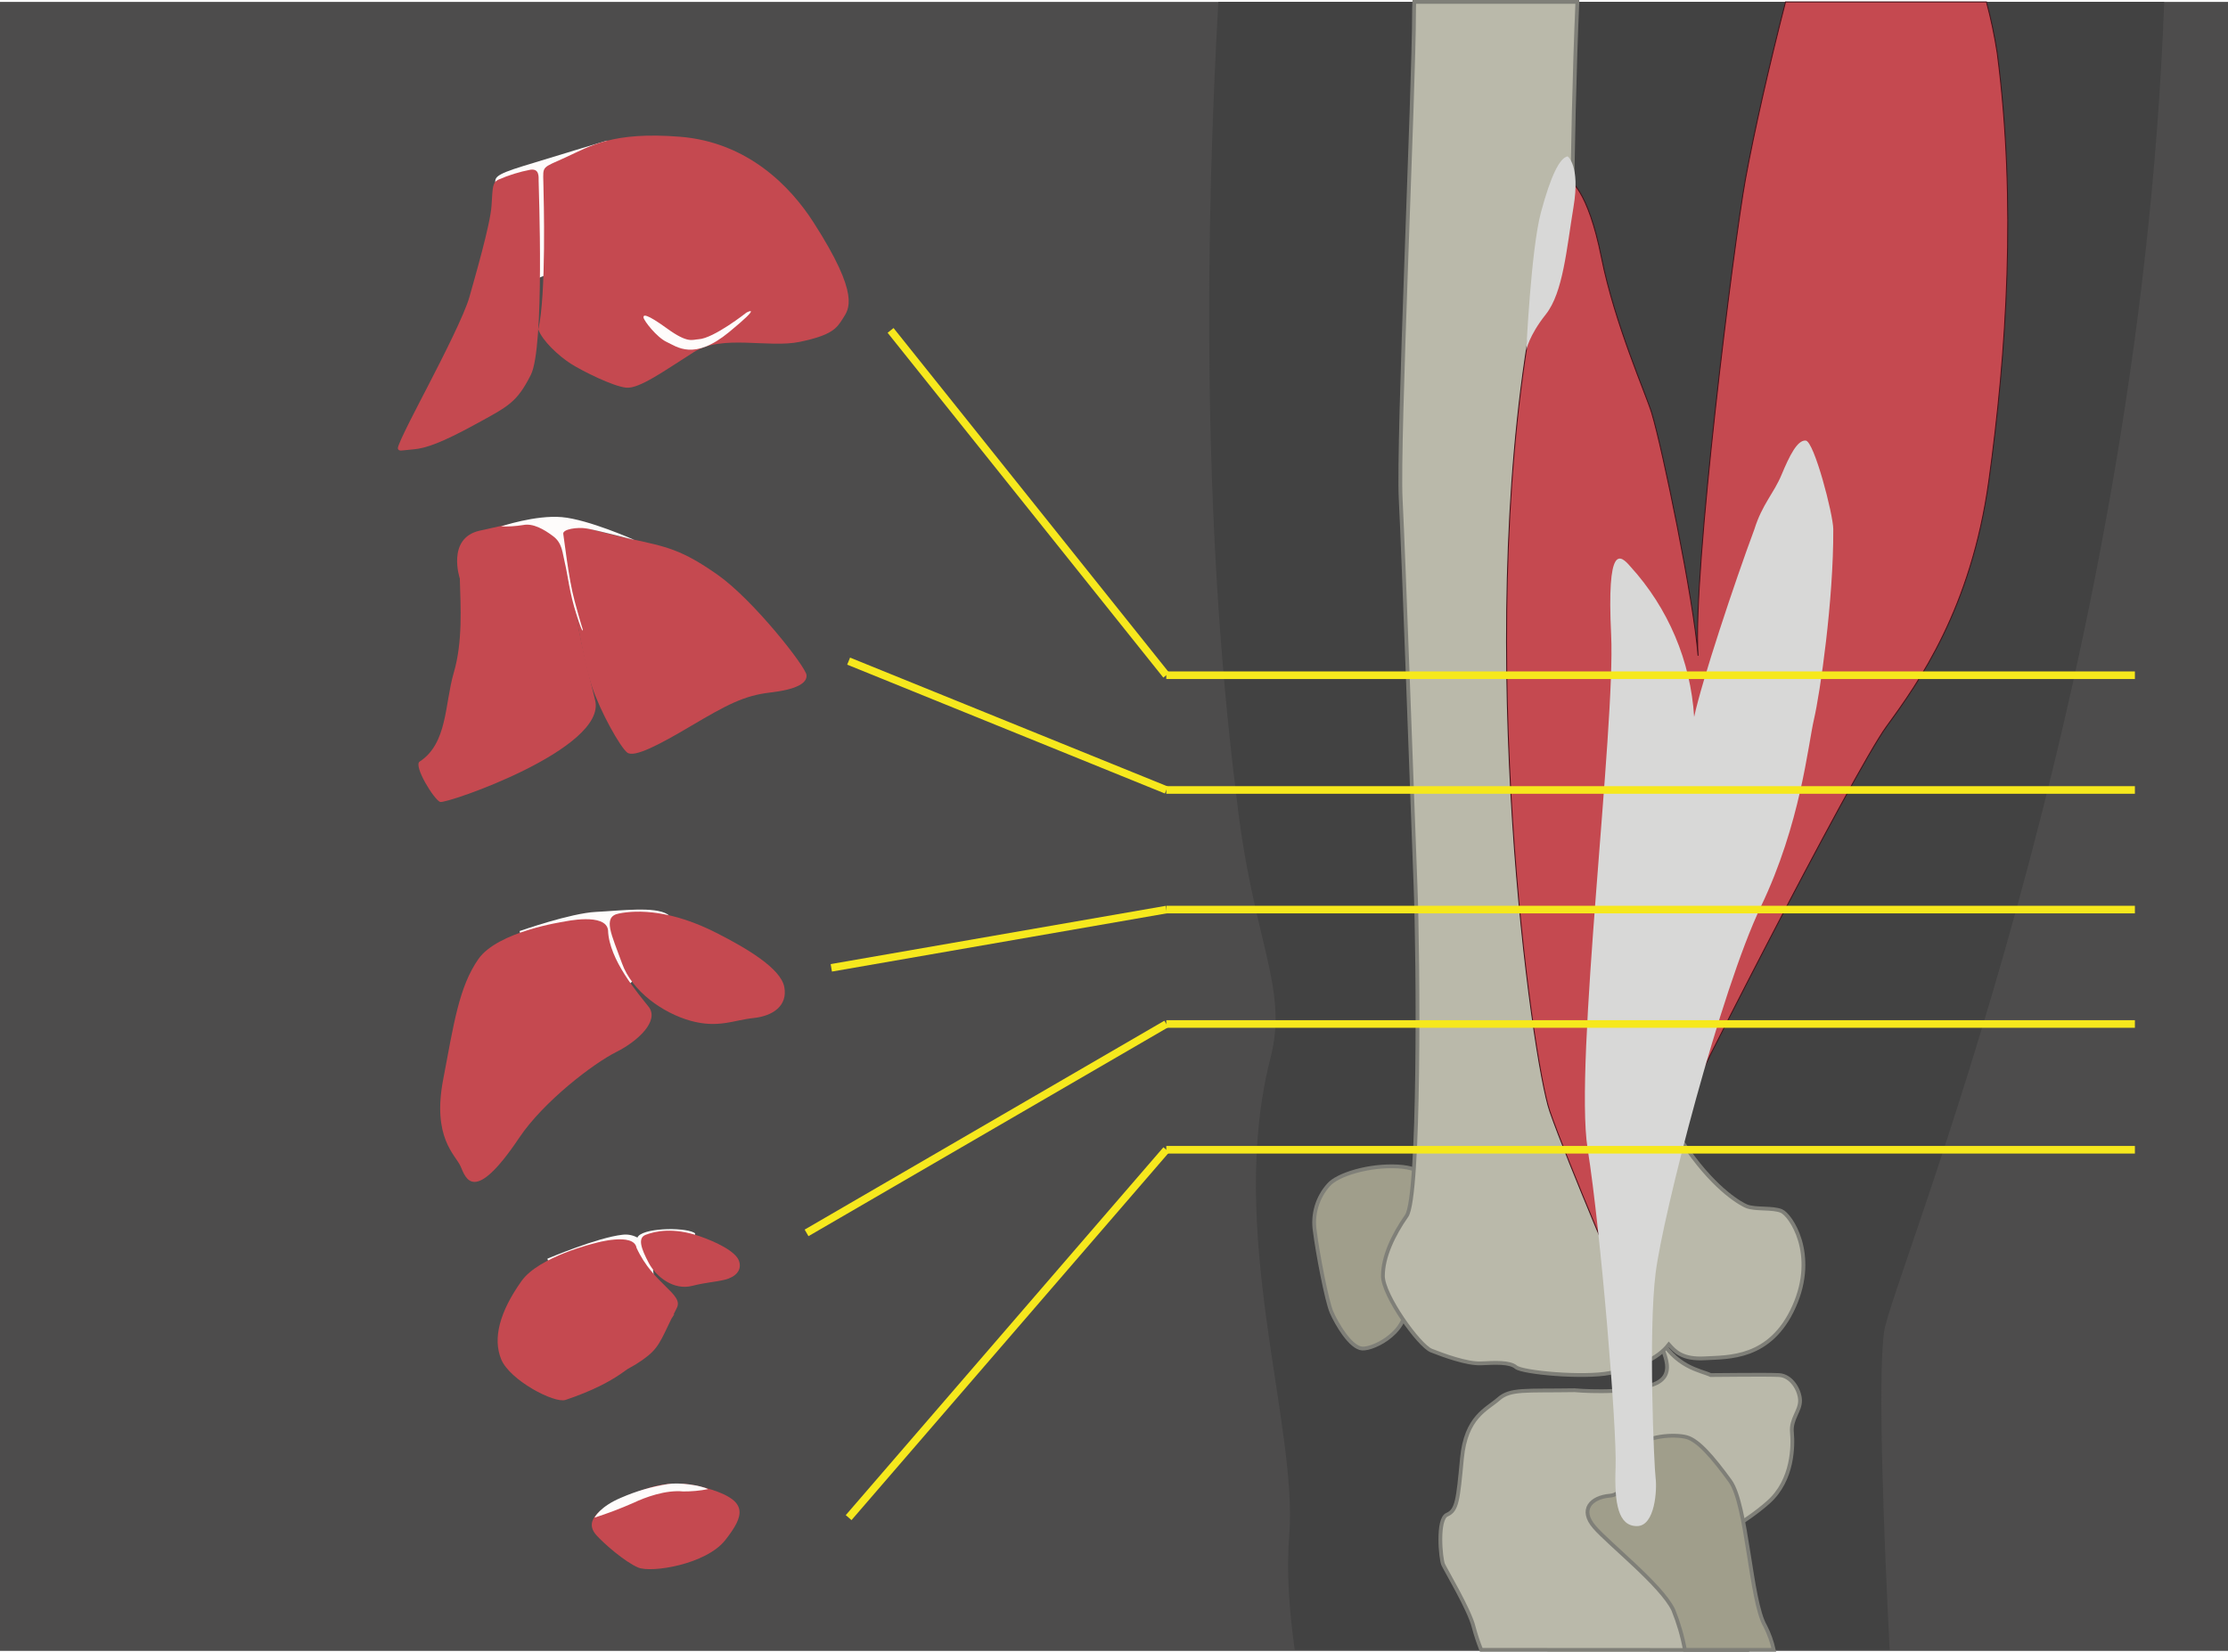
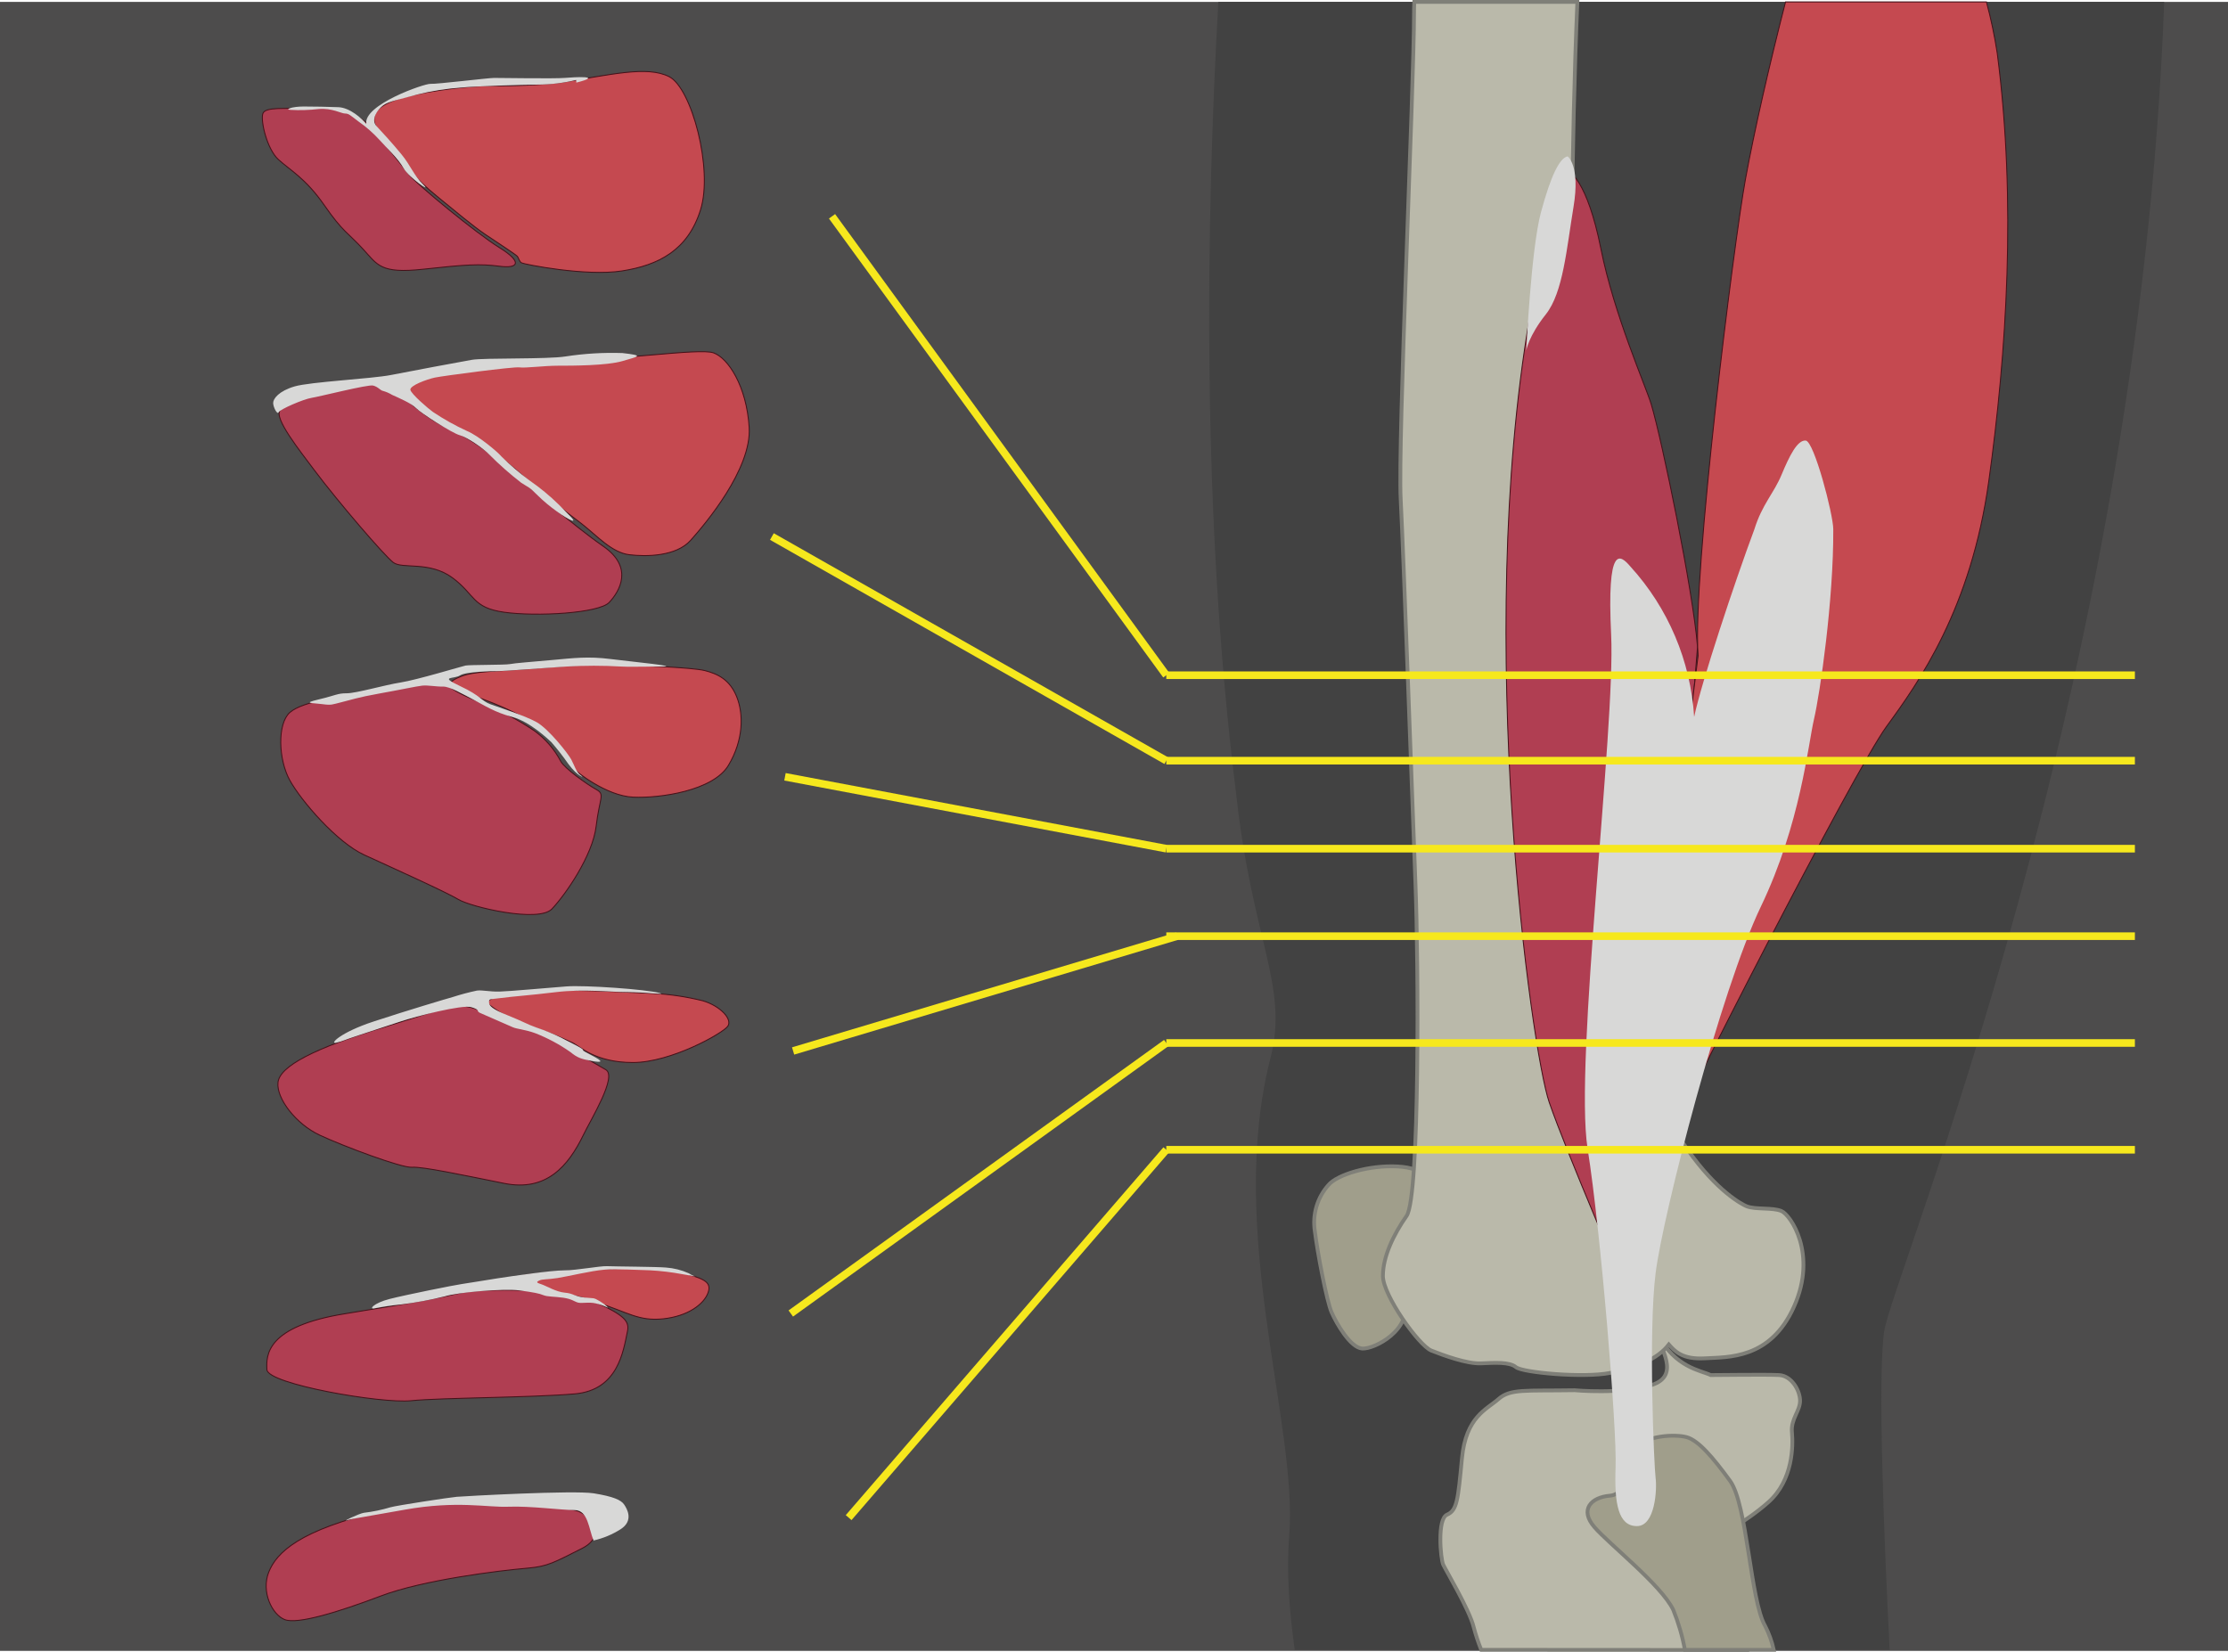
<svg xmlns="http://www.w3.org/2000/svg" viewBox="0 0 586.28 434.72">
  <defs>
    <style>
      .cls-1 {
        fill: #4d4c4c;
      }

      .cls-2, .cls-3 {
        fill: none;
      }

      .cls-2 {
        stroke: #f6e81d;
        stroke-width: 2px;
      }

-       .cls-2, .cls-3, .cls-7, .cls-8, .cls-9 {
+       .cls-2, .cls-3, .cls-5, .cls-6, .cls-7, .cls-8 {
        stroke-miterlimit: 10;
      }

-       .cls-3, .cls-7, .cls-8 {
+       .cls-3, .cls-5, .cls-6 {
        stroke: #7f7f78;
      }

      .cls-4 {
-         fill: #fefcfb;
+         fill: #424242;
      }

-       .cls-5, .cls-9 {
-         fill: #c54950;
+       .cls-5 {
+         fill: #bab9aa;
      }

      .cls-6 {
-         fill: #424242;
+         fill: #a09e8b;
      }

      .cls-7 {
-         fill: #bab9aa;
+         fill: #b03e52;
      }

-       .cls-8 {
-         fill: #a09e8b;
-       }
- 
-       .cls-9 {
+       .cls-7, .cls-8 {
        stroke: #451119;
        stroke-width: 0.25px;
      }

-       .cls-10 {
+       .cls-8 {
+         fill: #c54950;
+       }
+ 
+       .cls-9 {
        fill: #d8d8d7;
      }
    </style>
  </defs>
  <g id="Capa_2" data-name="Capa 2">
    <g id="Capa_1-2" data-name="Capa 1">
      <g>
        <rect class="cls-1" y="0.5" width="586.28" height="433.99" transform="translate(586.28 434.99) rotate(-180)" />
-         <line class="cls-2" x1="234.35" y1="86.96" x2="306.9" y2="177.71" />
-         <line class="cls-2" x1="223.31" y1="174" x2="306.9" y2="207.91" />
-         <line class="cls-2" x1="218.75" y1="254.72" x2="306.9" y2="239.39" />
-         <line class="cls-2" x1="212.24" y1="324.48" x2="306.9" y2="269.5" />
+         <line class="cls-2" x1="218.94" y1="56.93" x2="306.9" y2="177.71" />
+         <line class="cls-2" x1="203.12" y1="141.21" x2="306.9" y2="200.2" />
+         <line class="cls-2" x1="206.56" y1="204.44" x2="306.9" y2="223.36" />
+         <line class="cls-2" x1="208.7" y1="276.6" x2="309.74" y2="246.39" />
+         <line class="cls-2" x1="208.09" y1="345.7" x2="306.9" y2="274.5" />
        <line class="cls-2" x1="223.31" y1="399.42" x2="306.9" y2="302.6" />
-         <path class="cls-3" d="M439.14,353.86s7.66-1.89,7.92-11.39,2.6-17.09-7.92-26.17" />
+         <path class="cls-3" d="M448.53,353.86s-7.66-1.89-7.92-11.39-2.6-17.09,7.92-26.17" />
        <g>
-           <path class="cls-4" d="M161.2,39.13,159.73,37s-14.45,4.35-22.09,6.71-7.55,3.07-7.2,5,9.22,25.3,9.22,25.3l8-3.3Z" />
-           <path class="cls-5" d="M112.4,102c4.1-7.93,9.87-19.3,11.13-23.86s5.49-18.93,5.81-24,.24-6.1,1.85-6.88a40,40,0,0,1,8.37-2.59c2.33-.33,2.19,1.68,2.18,3s1.64,43.72-2.06,51-5.84,8.22-14.58,13-13,6.32-16.3,6.59-3.81.64-4.11-.21S111,104.74,112.4,102Z" />
-           <path class="cls-5" d="M214,58.42c-6-9.32-17.23-21-35.06-22.43s-23.76,2.54-30.06,5.41-6,2.18-5.9,6.55.8,29.51-1.33,38.75c1.06,3,5.39,7,8.52,9s11.19,6,14.63,6.33,10.11-4.51,17.71-9.32,19.64-1,28-2.75,9.65-3.52,11.23-6.05S226.61,78,214,58.42Z" />
-           <path class="cls-4" d="M183.84,89.28c-1.7.09-2.78,1.18-8.3-2.82s-6.32-3.69-6.2-2.87,3.45,5.19,6.11,6.42,7.15,5,16.38-2.59,4.62-5.17,4.62-5.17S187.82,89.07,183.84,89.28Z" />
-         </g>
-         <g>
-           <path class="cls-4" d="M136.87,245s13.32-4.68,19.95-5,15.36-1.49,18.83.62-8.47,16.91-8.47,16.91-5.6,5.38-5.9,5.05-23.66-15.5-23.66-15.5S136.35,244.86,136.87,245Z" />
-           <path class="cls-5" d="M188.72,245.62c7.66,3.92,16.72,9.2,17.66,14.14s-3,7.65-8.14,8.18-9.26,2.74-16.51.72-15.41-7.72-18.06-15.14-5.25-12.19-.89-13.08C167.9,239.39,176.78,239.51,188.72,245.62Z" />
-           <path class="cls-5" d="M136.63,299.44c6.46-9.63,19.64-19.62,25.47-22.53s11.46-8.27,8.59-11.93S160.27,252.65,160,244.85c-.49-4.75-11.56-2.29-11.56-2.29s-17.46,2.53-22.57,9.87-6.47,17.07-9.23,31.56c-3,15.52,3.24,19.93,4.57,23S124.66,317.29,136.63,299.44Z" />
-         </g>
-         <g>
-           <path class="cls-4" d="M144.19,331.21s13-5.51,19.6-6.24a6.49,6.49,0,0,1,3.94.75c1-2.52,12-2.83,14.89-1.31,2.15,1.13-7.5,3.32-10.31,8-1.9,3.13,2.91,9.44,2.91,9.44s-5.25,5.73-5.56,5.42-24.59-14-24.59-14S143.66,331.1,144.19,331.21Z" />
-           <path class="cls-5" d="M184,325.32c4.34,1.49,9.58,4,10.46,6.53s-1,4.27-3.68,4.94-4.78.66-8.67,1.64c-4.82,1.22-9.44-2.34-11.41-6.06s-3-6.6-.75-7.4C172.52,324,177.17,323,184,325.32Z" />
-           <path class="cls-5" d="M148.82,368.41c13.74-7,17.27-8,21.76-11.65,3.28-2.65,3.9-5.49,7.52-12.53,1.88-3.66-6.18-6.17-10.6-15.81-.7-4.18-10.89-1.25-10.89-1.25s-14.81,3.51-19.39,10c-5.77,8.14-7.58,15.07-5.34,20.57s14,11.69,16.94,10.7c14.59-4.94,16.53-9.21,21.76-11.65,1.33-2.5,2.58-4.2,6.93-11" />
-         </g>
-         <g>
-           <path class="cls-5" d="M121,152.27c.2,7.6.8,16.6-1.6,24.8s-1.6,18.59-9,23.39c-1.6,1.2,3.82,10,5.41,10.6s44-14,40.79-26.79-4.8-20.2-5.2-24.6-4.4-20.4-6.6-21.8-3.6-1.6-18.6,1.8C117.44,141.67,121,152.27,121,152.27Z" />
-           <path class="cls-5" d="M181.83,191.06c9.45-5.59,14-8,20.8-8.79s9.8-2.4,9.6-4.6-14-19.8-23.4-26.4-13.39-7.4-22.79-9.4-15-4.4-16.6-2.8-2.5-2.51,0,10.9,4,23.75,6.29,30.62,7.51,16.07,9.31,17.47S173.27,196.14,181.83,191.06Z" />
-           <path class="cls-4" d="M131.84,138.55s9.06-3.05,16-2.45,19.09,6,19.09,6-9.88-2.55-12.49-3-6.44.21-6.22,1.41,1.38,11.77,3,17.73,2.12,7.39,2.12,7.39.23,2-1.65-3.9-2.25-10.2-3-13.35-.75-5.47-3.15-7.27-5.25-3.45-7.87-2.93A30.24,30.24,0,0,1,131.84,138.55Z" />
-         </g>
-         <g>
-           <path class="cls-5" d="M156.94,404.05c1.92,2.15,7.51,7.05,11,8.51s17.88-.81,22.92-7.24,6.05-10.19-3.66-13.28-15.47-1.35-24,2.52S154.81,401.67,156.94,404.05Z" />
-           <path class="cls-4" d="M156.45,399.42s1.38-2.9,7-5.25a50.09,50.09,0,0,1,12.33-3.59c3-.47,8.61.32,10.55,1.34a33,33,0,0,1-6.56.61c-4.62-.46-10.05,1.56-13.08,3A104,104,0,0,1,156.45,399.42Z" />
-         </g>
-         <g>
-           <path class="cls-6" d="M569.49.5H320.6c-3.26,57.46-4.5,135.43,4.75,209,4.21,38,13.78,50.21,9,68.8-11.77,45.82,7.29,96.69,4.89,126-.78,9.62.11,20.42,1.46,29.91H497.25c-1.44-28.26-3.21-71.44-1.46-83.75C497.8,336.44,562.85,181.7,569.49.5Z" />
+           <path class="cls-4" d="M569.49.5H320.6c-3.26,57.46-4.5,135.43,4.75,209,4.21,38,13.78,50.21,9,68.8-11.77,45.82,7.29,96.69,4.89,126-.78,9.62.11,20.42,1.46,29.91H497.25c-1.44-28.26-3.21-71.44-1.46-83.75C497.8,336.44,562.85,181.7,569.49.5Z" />
          <g>
-             <path class="cls-7" d="M389.77,434.22a51.7,51.7,0,0,1-2-6.05c-1.08-4.44-7.31-14.88-8-16.38s-1.65-12,1-13.14,2.89-3.85,3.93-14.82,6.5-12.87,9.62-15.62,7-2.11,20-2.32c0,0,12.34,1.16,20.3-1.37s1.79-10.23,1.53-13.4c4.68,8.86,11.3,9.5,14,10.78,2.08,0,14.75-.18,18,0s5.46,3.94,5.52,6.68-2.47,4.86-2.14,8.39.32,12.55-6.17,18.36-13.26,8.33-13,11.07,2.86,19,6.24,26c.34.7.65,1.31.93,1.86Z" />
-             <path class="cls-8" d="M346,324.11c.67,5.47,3.11,18.36,4.41,21.31s4.94,9.29,8.06,9.5,13.26-4.85,11.18-13.08S375.85,311,375.85,311s-.52-3.59-8.05-4-15.86,2.11-18.2,4.85A14.82,14.82,0,0,0,346,324.11Z" />
-             <path class="cls-8" d="M443.37,434.22a53.7,53.7,0,0,0-3.06-10.51c-3.12-6.54-16.9-17.31-20.79-21.84s-.91-7.81,4.15-8.23,4.81-9.29,7.05-12.56,10-3.69,13.1-2.84,6.88,5.27,11.43,11.5,5.33,31.54,9.23,38.19a26.59,26.59,0,0,1,2.27,6.29Z" />
-             <path class="cls-7" d="M468.77,318.73c-2.34-1-6.83-.32-9.17-1.26s-26.31-13.61-37.74-74.81C413.17,196.17,412,72.43,415.07.5H372.16c-.05,1-.07,2.05-.07,3,0,19.3-4.29,113-3.51,127.87S371.7,213,372.48,233s1.16,82-2.34,87-6.24,10.76-6.24,15.82,9.51,18.36,12.74,19.63,9.35,3.53,13.05,3.37,7.54-.42,9.23,1,17.67,2.9,24.75,1.52,12.54-3.69,15.47-7.49c1.56,1.75,3.51,4,9.55,3.64s17.15.32,23.39-13.61S471.1,319.68,468.77,318.73Z" />
+             <path class="cls-5" d="M389.77,434.22a51.7,51.7,0,0,1-2-6.05c-1.08-4.44-7.31-14.88-8-16.38s-1.65-12,1-13.14,2.89-3.85,3.93-14.82,6.5-12.87,9.62-15.62,7-2.11,20-2.32c0,0,12.34,1.16,20.3-1.37s1.79-10.23,1.53-13.4c4.68,8.86,11.3,9.5,14,10.78,2.08,0,14.75-.18,18,0s5.46,3.94,5.52,6.68-2.47,4.86-2.14,8.39.32,12.55-6.17,18.36-13.26,8.33-13,11.07,2.86,19,6.24,26c.34.7.65,1.31.93,1.86Z" />
+             <path class="cls-6" d="M346,324.11c.67,5.47,3.11,18.36,4.41,21.31s4.94,9.29,8.06,9.5,13.26-4.85,11.18-13.08S375.85,311,375.85,311s-.52-3.59-8.05-4-15.86,2.11-18.2,4.85A14.82,14.82,0,0,0,346,324.11Z" />
+             <path class="cls-6" d="M443.37,434.22a53.7,53.7,0,0,0-3.06-10.51c-3.12-6.54-16.9-17.31-20.79-21.84s-.91-7.81,4.15-8.23,4.81-9.29,7.05-12.56,10-3.69,13.1-2.84,6.88,5.27,11.43,11.5,5.33,31.54,9.23,38.19a26.59,26.59,0,0,1,2.27,6.29Z" />
+             <path class="cls-5" d="M468.77,318.73c-2.34-1-6.83-.32-9.17-1.26s-26.31-13.61-37.74-74.81C413.17,196.17,412,72.43,415.07.5H372.16c-.05,1-.07,2.05-.07,3,0,19.3-4.29,113-3.51,127.87S371.7,213,372.48,233s1.16,82-2.34,87-6.24,10.76-6.24,15.82,9.51,18.36,12.74,19.63,9.35,3.53,13.05,3.37,7.54-.42,9.23,1,17.67,2.9,24.75,1.52,12.54-3.69,15.47-7.49c1.56,1.75,3.51,4,9.55,3.64s17.15.32,23.39-13.61S471.1,319.68,468.77,318.73Z" />
          </g>
          <g>
-             <path class="cls-9" d="M522.72.5H469.85c-4.19,16.25-8.29,34.23-10.57,46.77-3,16.39-14,103.79-12.44,125.31-1.17-14.87-9.35-54.4-12.19-63.85-1.45-4.86-9.74-23.43-13.25-41S413,46.37,411.46,47.16s-6.24,8.13-8.84,38.94c-14.55,84.82.52,192.86,5.2,206.36s20.27,49.8,20.27,49.8,2.6-22.37,7.8-35.29,52-104.08,60.55-115.79,22.23-31,26.9-64.57,7.32-73.6,2.21-112.68A125.77,125.77,0,0,0,522.72.5Z" />
-             <path class="cls-10" d="M482.41,139.27c.1,18.68-3.51,43.36-5.07,50s-3.51,27.53-14,49.37-25.73,80.82-27.68,96.43-.39,51.07,0,53.92-.07,12.66-4.91,12.66-6-5.7-5.62-15.51-3.82-61.4-7.37-83.88,7.37-111.09,6.2-135.15,2.34-21.2,5.07-18a64.73,64.73,0,0,1,16.77,39.57c1.94-9.18,10.66-35.45,15.85-49.38,2.08-6.65,5.06-9.34,7.15-14.35s4.15-9.18,6.36-9S482.39,135.37,482.41,139.27Z" />
-             <path class="cls-10" d="M412.5,41.15s3.38,2.32,1.56,13.29S411.33,77,406.78,82.72s-5.15,9.5-5.15,9.5,1.25-26.59,3.85-36.3S410.42,41.57,412.5,41.15Z" />
+             <path class="cls-7" d="M446.69,170.26c-1.17-14.88-9.35-54.41-12.18-63.86-1.46-4.85-9.75-23.42-13.26-41s-8.38-21.37-9.94-20.58-6.23,8.13-8.83,38.93c-14.56,84.83.52,192.86,5.19,206.37S428,339.94,428,339.94s2.59-22.37,7.79-35.29Z" />
+             <path class="cls-8" d="M428.09,342.26s2.6-22.37,7.8-35.29,52-104.08,60.55-115.79,22.23-31,26.9-64.57,7.32-73.6,2.21-112.68A125.77,125.77,0,0,0,522.72.5H469.85c-4.19,16.25-8.29,34.23-10.57,46.77-3,16.39-14,103.79-12.44,125.31C446.84,172.58,425.48,340.87,428.09,342.26Z" />
+             <path class="cls-9" d="M412.5,41.15s3.38,2.32,1.56,13.29S411.33,77,406.78,82.72s-5.15,9.5-5.15,9.5,1.25-26.59,3.85-36.3S410.42,41.57,412.5,41.15Z" />
+             <path class="cls-9" d="M482.41,139.27c.1,18.68-3.51,43.36-5.07,50s-3.51,27.53-14,49.37-25.73,80.82-27.68,96.43-.39,51.07,0,53.92-.07,12.66-4.91,12.66-6-5.7-5.62-15.51-3.82-61.4-7.37-83.88,7.37-111.09,6.2-135.15,2.34-21.2,5.07-18a64.73,64.73,0,0,1,16.77,39.57c1.94-9.18,10.66-35.45,15.85-49.38,2.08-6.65,5.06-9.34,7.15-14.35s4.15-9.18,6.36-9S482.39,135.37,482.41,139.27Z" />
          </g>
        </g>
        <line class="cls-2" x1="561.78" y1="177.71" x2="306.9" y2="177.71" />
        <line class="cls-2" x1="561.78" y1="302.6" x2="306.9" y2="302.6" />
-         <line class="cls-2" x1="561.78" y1="269.5" x2="306.9" y2="269.5" />
-         <line class="cls-2" x1="561.78" y1="239.39" x2="306.9" y2="239.39" />
-         <line class="cls-2" x1="561.78" y1="207.91" x2="306.9" y2="207.91" />
+         <line class="cls-2" x1="561.78" y1="274.5" x2="306.9" y2="274.5" />
+         <line class="cls-2" x1="561.78" y1="246.39" x2="306.9" y2="246.39" />
+         <line class="cls-2" x1="561.78" y1="200.2" x2="306.9" y2="200.2" />
+         <line class="cls-2" x1="561.78" y1="223.36" x2="306.9" y2="223.36" />
+         <g>
+           <g>
+             <path class="cls-7" d="M139,412.7c-7.8.67-27.68,3.12-38.84,7.36s-21.87,7.49-25.22,6.2-6.25-7.31-4.24-12.45,8-11.16,30.13-16.29,47.1-.89,50.67,0,8.7,6.47,1.56,10.05S144.19,412.25,139,412.7Z" />
+             <path class="cls-9" d="M156.18,405.44c-1.23-3-1.46-8-4.91-8s-11.86-1.12-17.48-.89-13.44-1.68-27.28.78-14.1,2.42-15.35,2.82,3.29-1.79,4.57-2a40.67,40.67,0,0,0,7-1.45c1.73-.5,15.54-2.59,17.44-2.76s30.86-1.76,36.05-.92,7.19,1.76,8,2.93,2.6,4.27-.92,6.53A22.54,22.54,0,0,1,156.18,405.44Z" />
+           </g>
+           <g>
+             <path class="cls-8" d="M138.48,335.49c9.66-1.11,32.65-2.68,39.57-.89s9.37,2.6,8.26,5.65-5.36,6.18-11.83,6.85-9.38-1.79-17.19-4.24-20.09-3.8-20.76-5.36S138.48,335.49,138.48,335.49Z" />
+             <path class="cls-7" d="M165.1,350.45c-1.08,5.14-2.45,15.4-13.84,16.4s-35.26,1-43.08,1.8-37.72-4.36-37.94-8.16S70,349.11,90.77,345.76s25.23-4.31,30.58-5.51,27.19-1.25,35.19,2.38S165.66,347.82,165.1,350.45Z" />
+             <path class="cls-9" d="M117.06,341.18a96.55,96.55,0,0,1-11.55,2.14,65.77,65.77,0,0,0-6.86,1c-1.76.42-.4-1.36,3.87-2.45s17.16-3.68,19-3.93,5.61-.92,9.46-1.51,14.15-2.09,17.49-2.09,9.38-1.19,11.31-1.1,13.11.14,15.46.36a17.74,17.74,0,0,1,6,1.51,9.19,9.19,0,0,0,1.68.83l-3.46-.61a65.47,65.47,0,0,0-8.37-1c-2.74-.05-8.71-.44-12.11-.16s-9.41,1.74-12.26,2.19-3.9.22-4.85.67-.5.61.67,1,3.85,2,6.08,2.18,2.57,1,5.14,1.28,2.28-.11,4.12,1,2.07,1.67,2.07,1.67a14.82,14.82,0,0,0-3.13-1.11c-1.84-.45-3.73.05-4.74-.23s-1.56-.95-3.9-1.28-4.08-.22-5.19-.67-2.42-.73-6.38-1.26S120.33,340.12,117.06,341.18Z" />
+           </g>
+           <g>
+             <path class="cls-8" d="M171.8,261.45c-12.72-.66-31-1.56-37.72,0s-6,2.34-5.24,3.07a34.62,34.62,0,0,0,11,5.75,77.25,77.25,0,0,1,10.71,4.13c2.12,1,6,5.24,16,5.24s23.61-7.67,24.95-9.53-2-5.37-6.53-6.71A68.56,68.56,0,0,0,171.8,261.45Z" />
+             <path class="cls-7" d="M153.5,298.73c-4,8.2-9.73,14.95-20.82,12.72s-21.59-4.46-24.27-4.24-18.16-5.58-24.33-8.48-11.38-9.6-10.93-13.84,9.37-9,28.57-14.78,18.08-7.1,27.67-2.86,15,5.14,16.75,6.48,10.28,6,13.29,7.81S155.56,294.47,153.5,298.73Z" />
+             <path class="cls-9" d="M173.66,261.37c2,.53-4.14-.26-8.57-.26s-11.53-.87-18.73,0-11.3,1.12-14.4,1.54-3.27.11-3.27,1.11.82,1.82,5,3.5,5,2.31,7.4,3.15a54,54,0,0,1,6.52,2.66c1,.59,4.59,2.27,5.51,2.94s-.94-.05,2.49,1.71,2.85,2,.08,1.5-3.76-.83-5.6-2.34a43.81,43.81,0,0,0-9.21-4.94c-2.68-1-4.86-1.09-5.95-1.59s-7.53-3.26-8.62-3.77.17-.75-2.26-1.5-14.64,2.43-18.66,3.76-5.46,1.82-11.05,3.65c-4.44,1.46-3.86,1.45-5.82,1.93s.93-2.66,9.75-5.56,19.22-6,20.82-6.44a65.1,65.1,0,0,1,6.4-1.71c1.45-.19,3.31.33,6,.26s12.72-1,17.57-1.36S170,260.36,173.66,261.37Z" />
+           </g>
+           <g>
+             <path class="cls-8" d="M167.49,175.16c-10.54-.84-19.41.16-28,.83s-14.73.67-18.08,2-4.69,2.51,1.34,4.52,13.89,5,18.91,8.87,8,9.71,9,10.72,8.88,7.36,15.91,7.7,21.09-1.67,25.11-8.37,4-13.56,2.17-18.08-5-6-8.37-6.86S167.49,175.16,167.49,175.16Z" />
+             <path class="cls-7" d="M102.21,181.52c-11.38,1.37-22.6,3-25.95,6s-3,12.43,0,17.85S88.65,221.7,95.84,225s21.43,9.71,24.78,11.72,21.09,6.2,24.61,2.51,10.73-14.06,11.64-21.76,2.44-8.37,0-9.71-8.29-5.52-9.3-7.37a23.35,23.35,0,0,0-7-8.09,77.56,77.56,0,0,0-15.8-8.14c-8-3.18-7.13-5-9.64-5.19S104.8,181.2,102.21,181.52Z" />
+             <path class="cls-9" d="M173.41,175.43c-4.26,0-8.37.12-9.82,0a124.53,124.53,0,0,0-14.62,0c-6.59.43-16.41,1.21-18,1.21s-8.37.11-9.93,1.12-5.69.11,0,2.79,5.56,3.9,8,4.8,8.88,2.9,12.12,4.69,8.37,8.37,9.15,9.82,1.34,3.46,2.56,4.24-.92.25-3.29-3a66.18,66.18,0,0,0-4.52-5.8c-.58-.53-5.55-5.36-10.21-6.59s-7.42-3.07-10.18-4.52-6.34-3.54-8.07-3.49-4-.41-5.49-.25-5.76,1.09-11.37,2.09-7.49,1.69-9.92,2.28-2.51.84-5,.5-5.52-.16-.92-1.25,4.85-1.61,7.36-1.61,9.88-2.17,14.15-2.84,16-4.22,17.07-4.45,10.4-.13,11.7-.39,5.66-.58,11.18-1.08,9.36-1,15.24-.26S180.4,175.51,173.41,175.43Z" />
+           </g>
+           <g>
+             <path class="cls-7" d="M82.66,123.67c6.27,8.36,18.49,22.6,20.85,24.38s9.5-.44,15.53,4,5.14,7.89,13.62,9.08,25,.29,27.68-2.61,6.47-9.15-1.57-14.73S139.35,128.19,136,125.28s-9.83-8.7-17-12-10.27-6.7-14.28-10-5.29-3.35-13-1.79-16.22,4.46-18,6.47S79,118.75,82.66,123.67Z" />
+             <path class="cls-8" d="M141.3,95.37c-13.58.29-21.56,2-26.5,2.68s-8.87,1.51-9.12,2.76,1.84,3.6,5,6.2,11.38,6.11,14.48,8.29a168.35,168.35,0,0,1,14.73,12c2.6,2.68,9.15,7.42,13.17,10.55s7.92,7.58,12.5,8.14,12.39.45,16.18-3.79,16.07-18.75,15.4-29.69-5.58-18.3-9.37-19.64S162.68,94.93,141.3,95.37Z" />
+             <path class="cls-9" d="M163.79,92.92a80.48,80.48,0,0,0-14.95.89c-4.8.78-21.43.34-24.66.89s-16.19,3-21.32,4-21.21,1.79-25.34,3-5.64,3.23-5.64,4.35,1.12,3.23,1.45,2.45,6.54-3.46,8.66-3.79,14.84-3.57,16.18-3.24,1.9,1.28,2.57,1.4a9.75,9.75,0,0,1,2.45,1.06c1.68.78,5,2.15,6.3,3.49s9.44,6.55,11.45,7.11,6,3.29,7.78,5.07a85.74,85.74,0,0,0,8.4,7.43c2,1.34,1.85.83,4.52,3.5s7.2,5.87,8.76,6.43-1.1-1.79-3.33-4.13a58.85,58.85,0,0,0-7.8-6.43,69.07,69.07,0,0,1-7.34-6.28c-.9-1.12-6.07-5.48-9.09-6.71a62.8,62.8,0,0,1-8.93-5c-1.12-.78-5.69-4.69-5.92-5.8s4.33-2.79,6.46-3.24,20.66-2.9,22.23-2.68,6.47-.44,10.15-.44,12.84,0,17-1.23S169.71,93.59,163.79,92.92Z" />
+           </g>
+           <g>
+             <path class="cls-7" d="M81.2,28.41c-6,.35-11.5-.45-12.06,1.56S70.26,39.24,73.27,42s7.15,4.91,12.06,12,6.25,7.25,10.15,11.5,4.61,6.58,15.92,5.35,14.89-1.45,20-.78,6.14-1.11,0-4.91-21.54-16.52-23.55-19-7.92-9.93-9.6-11.94S92.31,27.77,81.2,28.41Z" />
+             <path class="cls-8" d="M147.49,21.72a141.18,141.18,0,0,1-18.25.83c-7,0-20.42,2-24.61,3.52s-8.07,3.61-5.28,8,8.34,9.86,9,11.12,3.65,4.06,7.37,7.07,8.78,7.29,12,9.45,8,5.28,8.39,5.73.5,1.39,1.15,1.75,16.91,3.61,26.45,2.11S181,65.91,184.35,55.2s-2.37-32-8.23-35S160.72,19.71,147.49,21.72Z" />
+             <path class="cls-9" d="M151.62,21.05a44.61,44.61,0,0,1-10.27,1.22c-3.9,0-17,.45-20,.78a66.58,66.58,0,0,0-11.61,1.84c-4.24,1.22-7.48,1.74-8.93,2.85s-3.37,3.71-1.69,5.5,4,4.32,6.49,7.34,3.27,5.58,5.76,8-3.75-1.78-5.2-4.35-4.33-5.17-6.33-7.43A33.13,33.13,0,0,0,94.37,32c-2.23-1.67-2.57-2.12-3.57-2.12s-3.46-1.51-7-1.18a43.22,43.22,0,0,1-7.36.22c-1.68-.11.45-.89,3.46-.89s6.14.07,9.15.18,6.23,3,7.35,4.44c-.92-5.05,15.31-10.69,16.87-10.58s15.18-1.56,16.74-1.56,16,.22,18.53,0,10.6-.67,3.12,1.23" />
+           </g>
+         </g>
      </g>
    </g>
  </g>
</svg>
